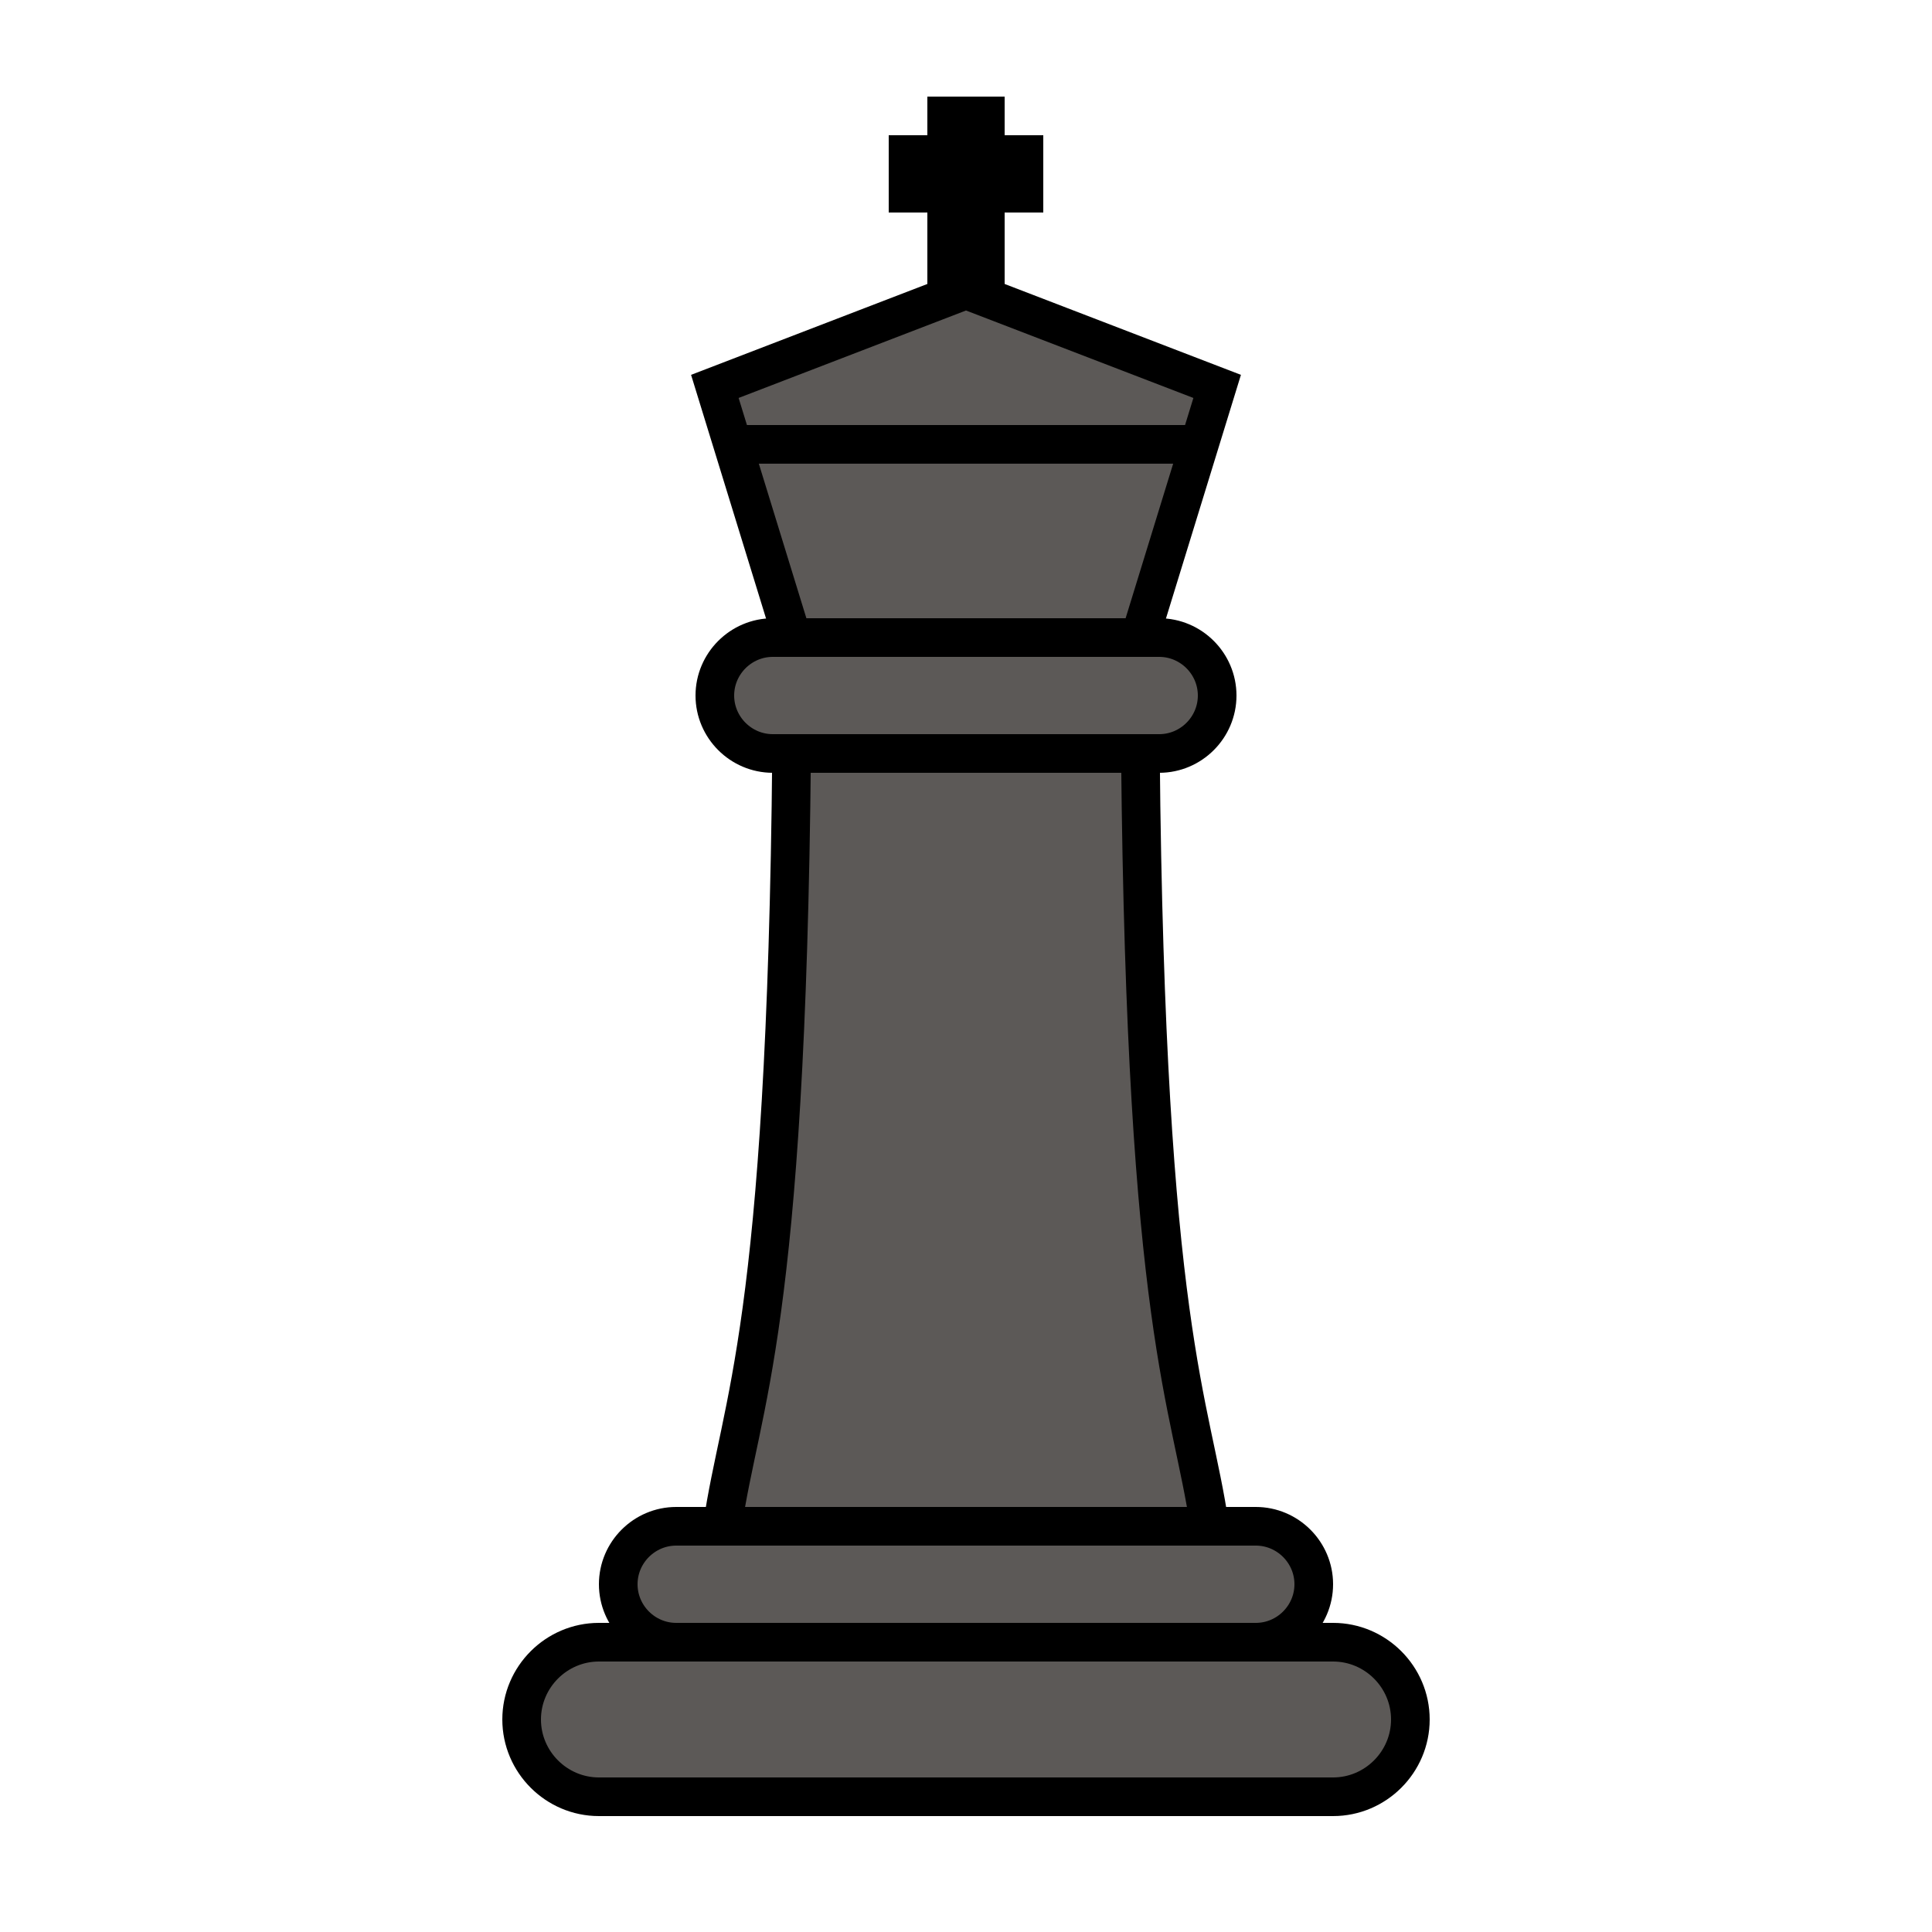
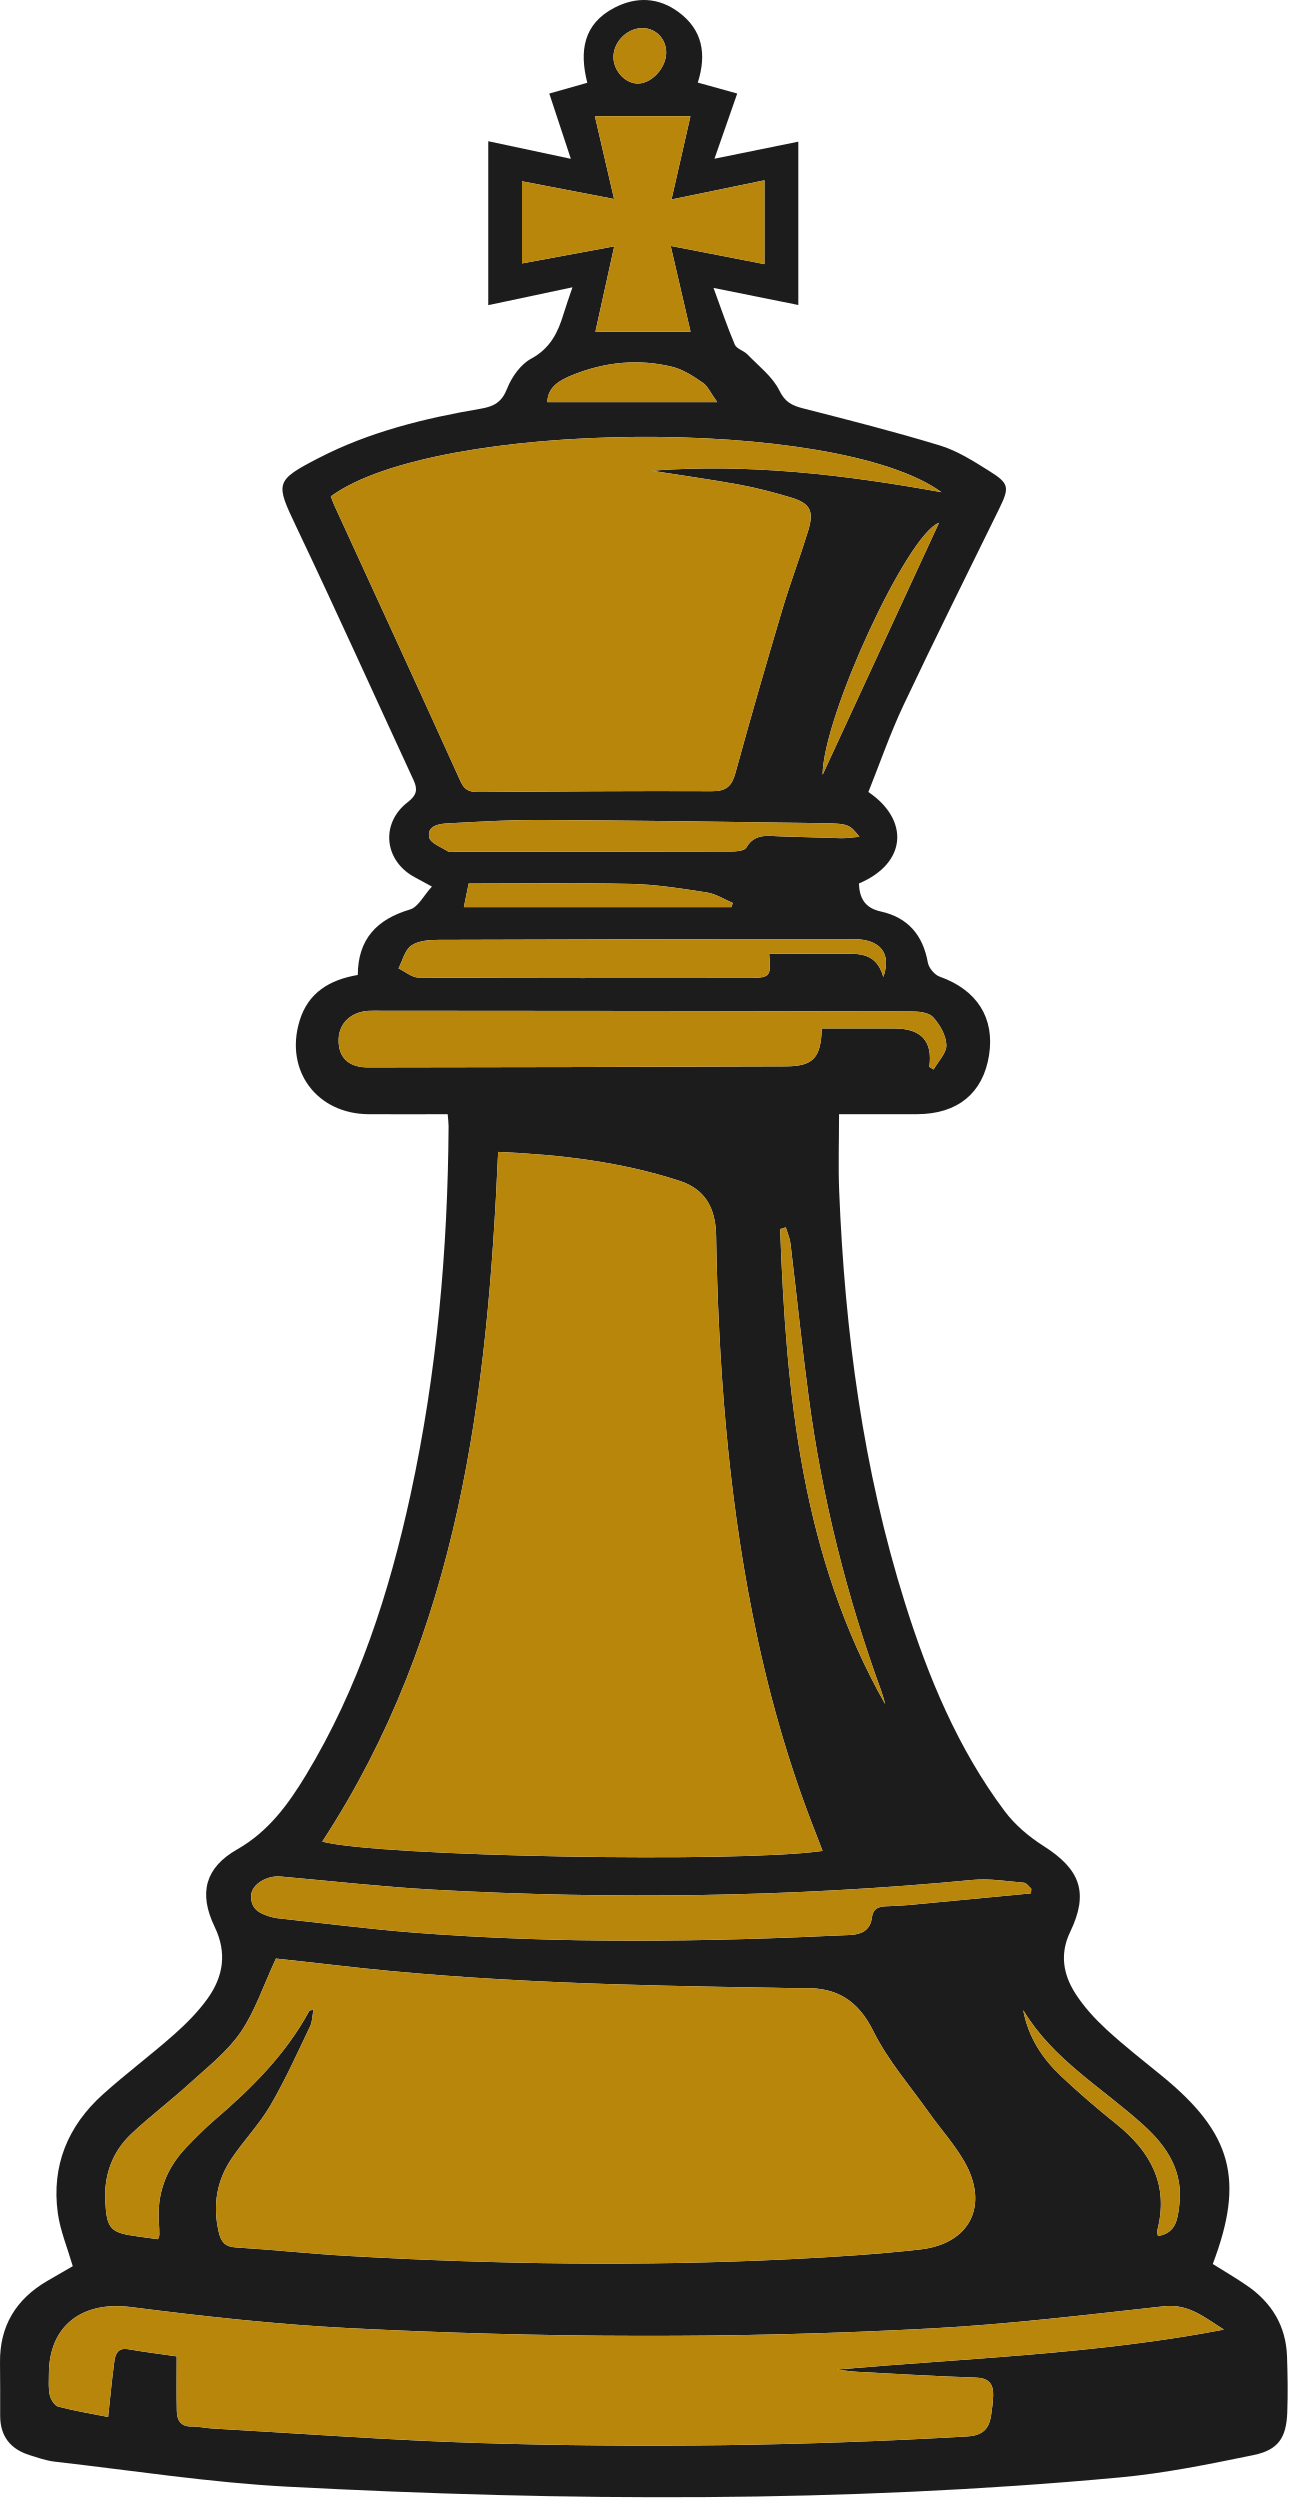
- <svg xmlns="http://www.w3.org/2000/svg" version="1.1" id="Layer_1" width="800px" height="800px" viewBox="0 0 100 100" enable-background="new 0 0 100 100" xml:space="preserve">
-   <g>
-     <g>
-       <path fill="#5c5957" stroke="#000000" stroke-width="2" stroke-miterlimit="10" d="M73,89c0,2.2-1.8,4-4,4H31c-2.2,0-4-1.8-4-4l0,0    c0-2.2,1.8-4,4-4h38C71.2,85,73,86.8,73,89L73,89z" />
-     </g>
-     <g>
-       <path fill="#5c5957" stroke="#000000" stroke-width="2" stroke-miterlimit="10" d="M63,36c0,1.65-1.35,3-3,3H40c-1.65,0-3-1.35-3-3    l0,0c0-1.65,1.35-3,3-3h20C61.65,33,63,34.35,63,36L63,36z" />
-     </g>
-     <g>
-       <path fill="#5c5957" stroke="#000000" stroke-width="2" stroke-miterlimit="10" d="M68,82c0,1.65-1.35,3-3,3H35c-1.65,0-3-1.35-3-3    l0,0c0-1.65,1.35-3,3-3h30C66.65,79,68,80.35,68,82L68,82z" />
-     </g>
-     <polygon fill="#5c5957" stroke="#000000" stroke-width="2" stroke-miterlimit="10" points="63,20 59,33 41,33 37,20 50,15  " />
-     <line fill="#5c5957" stroke="#000000" stroke-width="4" stroke-miterlimit="10" x1="50" y1="15" x2="50" y2="5" />
-     <line fill="#5c5957" stroke="#000000" stroke-width="4" stroke-miterlimit="10" x1="46" y1="9" x2="54" y2="9" />
-     <line fill="#5c5957" stroke="#000000" stroke-width="2" stroke-miterlimit="10" x1="38" y1="23" x2="62" y2="23" />
-     <path fill="#5c5957" stroke="#000000" stroke-width="2" stroke-miterlimit="10" d="M62.61,79c-0.946-6.487-3.306-10.059-3.583-40   H40.973c-0.277,29.941-2.637,33.513-3.583,40H62.61z" />
-   </g>
+ <svg xmlns="http://www.w3.org/2000/svg" viewBox="0 0 389 755" fill="none">
+   <path d="M366.242 683.72c3.44 2.16 7.01 4.23 10.4 6.57 7.46 5.14 11.73 12.19 12.04 21.35.19 5.66.291 11.34.071 16.99-.3 7.6-2.721 11.27-10.181 12.8-13.35 2.74-26.799 5.5-40.349 6.75-83.65 7.74-167.451 7.19-251.22 2.81-23.57-1.23-47.01-4.91-70.49-7.57-2.61-.3-5.18-1.22-7.71-2.02-5.76-1.83-8.76-5.77-8.75-11.89 0-5.33.02-10.67-.05-16-.13-11.04 4.81-19.13 14.22-24.64 2.7-1.58 5.42-3.14 7.75-4.49-1.63-5.61-3.8-10.74-4.52-16.07-1.94-14.26 3.03-26.29 13.63-35.82 6.93-6.23 14.43-11.83 21.42-18.01 3.72-3.29 7.31-6.9 10.19-10.92 4.74-6.62 5.93-13.77 2.14-21.63-4.92-10.22-2.88-17.9 6.8-23.42 9.44-5.38 15.4-13.58 20.77-22.44 15.89-26.25 25.14-55.04 31.6-84.78 7.94-36.6 11.23-73.73 11.47-111.15 0-.98-.14-1.97-.27-3.65-8 0-15.94.04-23.88 0-15.71-.1-25.42-13.24-20.84-28.24 2.59-8.49 9.06-12.37 17.569-13.81.05-10.85 5.75-16.81 15.78-19.78 2.46-.73 4.121-4.2 6.601-6.92-2.68-1.45-3.96-2.15-5.25-2.85-9.2-4.99-10.361-16.25-2.021-22.66 2.71-2.09 3.03-3.81 1.75-6.59-11.8-25.51-23.339-51.14-35.42-76.52-6.32-13.28-6.53-13.94 6.73-20.79 15.411-7.96 32.051-12.02 49.011-14.91 3.88-.66 6.3-1.93 7.9-6.02 1.37-3.51 4.09-7.37 7.29-9.09 5.81-3.14 8.12-7.98 9.82-13.66.71-2.36 1.56-4.68 2.64-7.89-8.79 1.87-16.81 3.57-25.43 5.4V42.65c8.27 1.76 16.13 3.44 24.94 5.31-2.2-6.67-4.24-12.84-6.51-19.71 3.92-1.11 7.51-2.13 11.48-3.25-2.4-9.44-1.28-17.76 8.2-22.67 6.61-3.42 13.3-3.15 19.35 1.31 7.25 5.35 8.57 12.67 5.82 21.3 3.87 1.07 7.61 2.11 11.91 3.31-2.3 6.59-4.41 12.65-6.87 19.68 8.69-1.77 16.67-3.39 25.32-5.15v49.33c-8.41-1.69-16.58-3.34-25.61-5.16 2.26 6.14 4.13 11.72 6.43 17.13.55 1.29 2.7 1.8 3.82 2.96 3.38 3.51 7.57 6.69 9.63 10.89 1.77 3.6 3.88 4.55 7.21 5.41 13.84 3.54 27.699 7.05 41.359 11.22 5.16 1.58 9.95 4.64 14.59 7.53 6.34 3.94 6.42 5.03 3.18 11.66-9.66 19.73-19.49 39.39-28.86 59.25-4.03 8.54-7.119 17.53-10.589 26.19 12.33 8.33 11.769 21.44-2.851 27.62.14 4.38 1.76 7.39 6.56 8.45 8.24 1.81 12.76 7.14 14.25 15.44.29 1.61 2.02 3.7 3.55 4.24 11.28 4 16.73 12.46 14.92 23.81-1.82 11.4-9.49 17.69-21.66 17.73-7.8.02-15.589 0-23.629 0 0 8.07-.26 15.68.04 23.27 1.7 42.27 7.179 83.96 19.899 124.45 7.02 22.34 15.94 43.86 30.07 62.76 3.09 4.13 7.33 7.73 11.72 10.51 11.18 7.08 13.76 14.16 8.05 26.02-3.18 6.62-2.06 12.81 1.56 18.5 2.56 4.02 5.9 7.66 9.42 10.91 5.38 4.96 11.19 9.47 16.86 14.11 21.09 17.26 24.901 31.28 15.241 56.73zM150.443 347.87c-3.22 73.62-11.761 145.11-53.11 208.29 16.779 4.51 125.81 6.51 151.07 2.81-.67-1.76-1.29-3.43-1.95-5.09-8.55-21.57-14.75-43.81-19.24-66.54-7.45-37.71-10.29-75.87-10.95-114.22-.14-8.13-3.2-13.95-11.01-16.49-17.68-5.76-35.95-7.92-54.8-8.75zM47.693 676.24c.24-.69.44-1 .43-1.31 0-1.16-.04-2.33-.13-3.49-.69-8.82 2.11-16.43 8.15-22.81 2.86-3.02 5.83-5.97 8.98-8.68 11.07-9.49 21.27-19.7 28.29-32.69.09-.17.54-.14 1.24-.3-.33 1.78-.3 3.54-.98 4.96-3.86 8.05-7.51 16.24-12.01 23.93-3.34 5.71-8.07 10.6-11.77 16.12-4.47 6.67-5.67 14.07-3.86 21.99.68 2.97 1.79 4.56 5.18 4.76 11.3.69 22.58 1.93 33.879 2.57 44.28 2.53 88.591 3.18 132.901 1.01 13.3-.65 26.619-1.48 39.849-2.96 15.22-1.69 20.981-13.45 13.291-26.71-2.99-5.15-7.061-9.66-10.531-14.55-5.76-8.13-12.479-15.82-16.849-24.65-4.59-9.27-11.01-13.22-20.82-13.01-3 .06-6-.06-9-.11-44.32-.69-88.63-1.67-132.72-6.83-6.54-.77-13.09-1.46-17.87-1.99-3.82 8.21-6.31 15.93-10.71 22.32-4.08 5.91-10.07 10.56-15.48 15.49-5.65 5.16-11.8 9.79-17.38 15.02-5.91 5.54-8.44 12.66-7.97 20.77.47 8.05 1.57 9.2 9.66 10.29 1.97.27 3.94.55 6.21.86zm52.21-526.32c.34.85.649 1.77 1.049 2.65 12.76 27.83 25.581 55.62 38.191 83.51 1.37 3.04 3.31 3.13 5.89 3.11 23.33-.15 46.66-.38 69.98-.25 4.4.02 6-1.56 7.1-5.56 4.53-16.53 9.29-33 14.18-49.42 2.37-7.97 5.35-15.76 7.78-23.72 1.83-6 .58-8.28-5.38-10.04-5.1-1.51-10.26-2.89-15.49-3.84-8.77-1.6-17.62-2.83-26.43-4.21 29.25-2.21 58.06 1.15 87.539 6.49-31.716-23.028-152.943-21.893-184.41 1.28l-.01.01zM53.363 711.6v.018c0 5.962-.09 11.258.04 16.552.06 2.77 1.19 4.71 4.51 4.63 1.98-.05 3.97.47 5.96.58 26.77 1.52 53.53 3.55 80.32 4.39 49.31 1.54 98.609.9 147.879-1.97 4.68-.27 6.6-2.23 7.23-6.34.3-1.97.56-3.96.63-5.95.12-3.56-1.3-5.36-5.28-5.48-11.99-.38-23.96-1.11-35.94-1.75-2.01-.11-4.009-.45-6.019-.68 39.13-3.41 78.279-4.64 116.919-12.06-5.69-3.54-10.579-7.87-18.109-7.04-23.33 2.57-46.671 5.41-70.081 6.68-58.77 3.16-117.589 2.9-176.36-.1-21.92-1.12-43.81-3.58-65.59-6.35-14.63-1.86-24.65 5.59-24.7 20.15 0 2.16-.2 4.4.27 6.47.3 1.32 1.45 3.16 2.57 3.45 4.95 1.3 10.03 2.13 15.04 3.12.65-5.97 1.14-11.4 1.88-16.8.3-2.19 1.06-4.2 4.17-3.66 4.887.849 9.824 1.459 14.66 2.158l.01.002zm257.979-139.8c.04-.46.08-.92.11-1.39-.73-.63-1.41-1.75-2.19-1.82-5.18-.44-10.44-1.34-15.55-.85-54.17 5.21-108.419 5.94-162.719 2.95-15.45-.85-30.85-2.62-46.27-3.98-4.08-.36-8.62 2.3-8.85 5.56-.33 4.53 2.99 5.87 6.56 6.78.8.2 1.64.3 2.47.38 13.41 1.44 26.789 3.18 40.219 4.23 43.92 3.42 87.87 2.82 131.83.68 3.5-.17 5.901-1.68 6.331-5.11.37-2.93 2.02-3.45 4.38-3.54 2.33-.09 4.659-.18 6.979-.39 12.23-1.14 24.47-2.33 36.7-3.5m-30.67-249.6c.42.26.851.52 1.271.78 1.39-2.47 3.949-4.98 3.859-7.41-.1-2.89-1.969-6.14-4.019-8.39-1.28-1.41-4.281-1.72-6.521-1.72-54.16-.14-108.319-.16-162.479-.21-.67 0-1.34 0-2 .07-5.35.57-8.691 4.2-8.521 9.25s3.18 7.8 8.97 7.79c41.99-.06 83.991-.15 125.981-.32 8.41-.03 10.69-2.52 10.96-11.44 7.29 0 14.599.02 21.909 0q12.2-.03 10.57 11.59zm-72.129-222.04c-1.9-8.2-3.85-16.61-6-25.9l3.015.586c9.072 1.763 17.075 3.32 25.315 4.924V54.45l-7.343 1.515a41801 41801 0 0 1-20.737 4.275c2.04-8.95 3.82-16.78 5.72-25.14h-28.85a71602 71602 0 0 1 5.79 25c-10.16-1.96-19-3.66-27.81-5.35v24.8c9.11-1.69 17.7-3.28 27.86-5.16-1.996 9.05-3.758 17.032-5.495 24.894l-.195.886h28.74zm58.219 194.9.006-.016c2.539-7.26-1.001-11.424-9.066-11.424-41.81-.04-83.619.06-125.419.23-2.75.01-6.01.26-8.1 1.74-1.93 1.36-2.61 4.51-3.83 6.87 2.02.97 4.04 2.76 6.07 2.77 32.81.18 65.63.15 98.44.11 7.99 0 7.99-.1 7.44-7.29 7.14 0 14.3.04 21.45-.01 5.366-.04 10.902-.599 13.015 7.004l.004.016zm-7.22-42.35c-2.85-3.63-3.349-3.99-10.539-4.1-28.66-.42-57.31-.82-85.97-.98-9.32-.05-18.65.56-27.97 1.04-2.67.14-6.15.79-5.43 4.23.37 1.75 3.64 2.93 5.69 4.24.48.31 1.31.1 1.97.1 27.83 0 55.66 0 83.49-.08 1.58 0 4.03-.2 4.58-1.16 2.61-4.54 6.72-3.49 10.59-3.41 6 .13 11.99.42 17.99.54 1.72.04 3.439-.24 5.599-.42m7.79 261.96c-.35-1.21-.64-2.46-1.07-3.64-10.61-28.99-18.019-58.79-22.079-89.38-2.04-15.33-3.6-30.72-5.46-46.07-.2-1.67-.93-3.28-1.41-4.92-.57.17-1.14.35-1.71.52 1.82 49.71 6.449 98.81 31.729 143.49M140.083 273.96h80.78c.15-.42.29-.84.44-1.26-2.6-1.09-5.12-2.75-7.83-3.17l-1.012-.157c-7.209-1.121-14.478-2.251-21.738-2.423-16.4-.38-32.82-.12-49.18-.12l-.517 2.522zm76.53-152.5-.01-.01c-2.035-2.834-2.852-4.832-4.34-5.85-2.83-1.94-5.88-3.98-9.14-4.79-10.3-2.55-20.52-1.49-30.32 2.49-3.66 1.49-7.4 3.49-7.51 8.15h51.31zm133.11 553.81c5.407-.846 5.924-5.154 6.39-9.033l.039-.327c1.21-10.04-3.599-17.56-10.709-24.02-12.42-11.3-27.461-19.84-36.431-34.82 1.51 8.08 5.731 14.56 11.491 19.98 5.33 5.01 10.889 9.79 16.589 14.36 10.48 8.39 16 18.53 12.39 32.27-.11.43.13.95.23 1.61zm-101.3-441.29c11.84-25.63 23.459-50.8 35.149-76.09-9.54 3.43-34.999 58.44-35.149 76.09M194.203 8.49c-4.53-.12-8.71 3.82-8.93 8.4-.2 4.1 3.18 8.11 7.03 8.33 4.2.24 8.75-4.44 8.88-9.14.11-4.15-2.94-7.48-6.97-7.58z" fill="#1c1c1c" />
+   <path d="M53.363 711.6v.018a716 716 0 0 0-4.308-.604c-3.44-.476-6.91-.956-10.352-1.554-3.11-.54-3.87 1.47-4.17 3.66-.525 3.828-.924 7.672-1.344 11.712-.172 1.659-.347 3.35-.536 5.088-1.3-.257-2.605-.503-3.91-.75-3.728-.703-7.465-1.407-11.13-2.37-1.12-.29-2.27-2.13-2.57-3.45-.363-1.595-.327-3.292-.291-4.974.01-.501.02-1.001.02-1.496.05-14.56 10.07-22.01 24.7-20.15 21.78 2.77 43.67 5.23 65.59 6.35 58.771 3 117.59 3.26 176.36.1 20.001-1.085 39.95-3.316 59.886-5.546q5.097-.571 10.195-1.134c6.322-.697 10.784 2.244 15.421 5.301.885.584 1.776 1.171 2.688 1.739-28.615 5.495-57.51 7.595-86.469 9.7-10.145.737-20.299 1.475-30.451 2.36.654.074 1.306.161 1.958.247 1.354.179 2.706.359 4.062.433q3.692.198 7.38.402c9.518.523 19.033 1.046 28.561 1.348 3.98.12 5.399 1.92 5.279 5.48-.07 1.99-.33 3.98-.63 5.95-.63 4.11-2.549 6.07-7.23 6.34-49.27 2.87-98.57 3.51-147.88 1.97-18.755-.588-37.495-1.76-56.235-2.931a4223 4223 0 0 0-24.084-1.459c-.834-.046-1.668-.164-2.501-.282-1.155-.164-2.31-.327-3.46-.298-3.32.08-4.45-1.86-4.51-4.63-.09-3.724-.074-7.449-.055-11.405.008-1.669.015-3.378.015-5.147l.01.002z" fill="#b8860b" />
+   <path fill-rule="evenodd" clip-rule="evenodd" d="M48.039 675.343c-.08.22-.206.493-.346.897h-.02c-1.229-.168-2.37-.327-3.47-.48-.932-.13-1.837-.256-2.74-.38-8.09-1.09-9.19-2.24-9.66-10.29-.47-8.11 2.06-15.23 7.97-20.77 2.967-2.782 6.096-5.393 9.224-8.005 2.755-2.3 5.51-4.599 8.156-7.015 1.146-1.045 2.318-2.076 3.492-3.11 4.37-3.847 8.772-7.722 11.987-12.38 3.026-4.394 5.149-9.417 7.421-14.796 1.033-2.443 2.096-4.96 3.29-7.524 1.376.152 2.9.318 4.529.496 4.024.438 8.685.946 13.341 1.494 44.089 5.16 88.399 6.14 132.719 6.83q1.261.022 2.522.053c2.159.05 4.319.1 6.478.057 9.81-.21 16.23 3.74 20.82 13.01 3.116 6.296 7.427 12.012 11.733 17.722 1.732 2.298 3.464 4.595 5.117 6.928 1.257 1.77 2.592 3.491 3.926 5.211 2.35 3.029 4.697 6.053 6.604 9.339 7.69 13.26 1.93 25.02-13.29 26.71-13.23 1.48-26.55 2.31-39.85 2.96-44.31 2.17-88.62 1.52-132.9-1.01-5.894-.334-11.783-.831-17.672-1.328-5.401-.456-10.802-.912-16.207-1.242-3.39-.2-4.5-1.79-5.18-4.76-1.81-7.92-.61-15.32 3.86-21.99 1.585-2.365 3.36-4.615 5.132-6.863 2.365-2.998 4.728-5.994 6.637-9.257 3.588-6.132 6.636-12.581 9.68-19.024a928 928 0 0 1 2.33-4.906c.461-.962.596-2.08.738-3.255.067-.559.136-1.131.243-1.705-.265.06-.494.094-.682.121-.308.045-.503.073-.559.179-7.02 12.99-17.22 23.2-28.29 32.69-3.15 2.71-6.12 5.66-8.98 8.68-6.04 6.38-8.84 13.99-8.15 22.81.09 1.16.13 2.33.13 3.49.005.128-.027.257-.084.413m308.075-9.106c-.466 3.879-.983 8.187-6.391 9.033l-.01.02c-.034-.229-.086-.441-.134-.638-.09-.372-.167-.691-.096-.972 3.61-13.74-1.909-23.88-12.39-32.27-5.699-4.57-11.259-9.35-16.589-14.36-5.761-5.42-9.981-11.9-11.49-19.98 6.273 10.476 15.515 17.803 24.753 25.126 3.972 3.149 7.943 6.296 11.677 9.694 7.109 6.46 11.919 13.98 10.71 24.02zm-44.661-95.827c-.03.47-.069.93-.11 1.39l-10.31.989a9150 9150 0 0 1-26.389 2.511c-2.32.21-4.651.3-6.98.39-2.361.09-4.01.61-4.38 3.54-.431 3.43-2.831 4.94-6.331 5.11-43.96 2.14-87.91 2.74-131.83-.68-9.352-.732-18.68-1.797-28.011-2.863-4.068-.465-8.137-.93-12.208-1.367-.83-.08-1.67-.18-2.47-.38-3.57-.91-6.89-2.25-6.56-6.78.23-3.26 4.77-5.92 8.85-5.56 4.751.419 9.502.877 14.252 1.335 10.664 1.028 21.329 2.057 32.017 2.645 54.3 2.99 108.55 2.26 162.72-2.95 3.847-.369 7.778.05 11.695.467 1.288.137 2.574.274 3.856.383.53.047 1.014.581 1.5 1.116.228.251.456.502.689.704m-44.432-56.867q.152.566.312 1.127c-25.28-44.68-29.91-93.78-31.73-143.49.57-.17 1.14-.35 1.71-.52.155.526.334 1.049.514 1.573.38 1.106.761 2.213.896 3.347a2341 2341 0 0 1 2.059 17.736c1.073 9.452 2.147 18.904 3.401 28.334 4.06 30.59 11.47 60.39 22.081 89.38.297.816.527 1.666.757 2.513m14.922-190.563c-.42-.26-.85-.52-1.27-.78l-.02-.01q1.63-11.62-10.57-11.59c-4.874.013-9.749.009-14.618.004l-7.292-.004c-.27 8.92-2.55 11.41-10.96 11.44-41.989.17-83.99.26-125.98.32-5.79.01-8.8-2.74-8.97-7.79s3.17-8.68 8.521-9.25c.659-.07 1.329-.07 2-.07q16.274.015 32.548.027c43.311.036 86.621.071 129.931.183 2.24 0 5.24.31 6.521 1.72 2.049 2.25 3.919 5.5 4.019 8.39.063 1.687-1.152 3.413-2.366 5.137-.534.759-1.069 1.518-1.494 2.273m-24.24-39.36c8.065 0 11.605 4.164 9.066 11.424-1.987-7.148-6.999-7.082-12.051-7.015l-.964.011c-4.952.034-9.908.026-14.86.017q-3.297-.006-6.591-.007c.55 7.19.55 7.29-7.44 7.29-32.81.04-65.63.07-98.44-.11-1.391-.007-2.777-.85-4.163-1.692-.635-.387-1.271-.773-1.907-1.078.371-.716.691-1.505 1.012-2.294.736-1.813 1.474-3.629 2.818-4.576 2.091-1.48 5.351-1.73 8.101-1.74 41.8-.17 83.609-.27 125.419-.23m-36.84-9.66h-80.779l.943-4.608.517-2.522c4.723 0 9.452-.022 14.184-.044 11.656-.053 23.331-.106 34.995.164 7.26.172 14.529 1.302 21.737 2.422l1.013.158c1.861.288 3.631 1.16 5.399 2.032.808.398 1.616.796 2.431 1.138l-.218.627q-.109.317-.222.633m28.14-25.35c7.19.11 7.69.47 10.54 4.1-.676.056-1.309.122-1.913.185-1.324.139-2.505.262-3.687.235-3.09-.062-6.178-.169-9.267-.276a666 666 0 0 0-8.723-.264 48 48 0 0 1-1.728-.078c-3.325-.191-6.638-.38-8.862 3.488-.55.96-3 1.16-4.579 1.16-27.831.08-55.661.08-83.49.08-.189 0-.391.017-.595.034-.51.043-1.032.087-1.376-.134-.552-.353-1.193-.697-1.843-1.045-1.759-.943-3.576-1.917-3.847-3.195-.719-3.44 2.761-4.09 5.43-4.23q2.296-.119 4.592-.244c7.792-.419 15.589-.838 23.379-.796 28.659.16 57.31.56 85.969.98m-148.749-97.779a46 46 0 0 0-.35-.909c31.467-23.172 152.693-24.31 184.409-1.282-29.479-5.34-58.289-8.7-87.539-6.49 2.555.4 5.113.788 7.672 1.175 6.264.949 12.531 1.899 18.758 3.035 5.229.95 10.39 2.33 15.49 3.84 5.96 1.76 7.21 4.04 5.38 10.04-1.155 3.782-2.434 7.527-3.713 11.27-1.412 4.134-2.824 8.267-4.067 12.45-4.89 16.42-9.65 32.89-14.181 49.42-1.099 4-2.699 5.58-7.099 5.56-19.082-.106-38.169.028-57.258.163q-6.362.046-12.722.087c-2.58.02-4.52-.07-5.89-3.11-9.656-21.355-19.434-42.651-29.214-63.951q-4.49-9.777-8.976-19.559a28 28 0 0 1-.7-1.739m160.271 56.95-12.102 26.199c.151-17.65 25.61-72.66 35.15-76.09a166971 166971 0 0 0-23.048 49.891m-45.675-88.971c.494.778 1.055 1.663 1.763 2.65l-.01-.01h-51.309c.11-4.66 3.85-6.66 7.509-8.15 9.8-3.98 20.021-5.04 30.32-2.49 3.261.81 6.31 2.85 9.141 4.79.972.665 1.659 1.749 2.586 3.21m-12.306-44.55c2.15 9.29 4.1 17.7 6 25.9l.009.01h-28.74l.353-1.597c1.686-7.634 3.403-15.406 5.338-24.183-10.16 1.88-18.75 3.47-27.86 5.16v-24.8c8.81 1.69 17.65 3.39 27.81 5.35l-.201-.868c-1.949-8.42-3.704-16-5.589-24.132h28.85c-1.901 8.36-3.68 16.19-5.72 25.14 7.307-1.504 14.022-2.89 20.737-4.275l7.342-1.515v25.32c-8.239-1.605-16.242-3.16-25.314-4.924zm-17.27-57.37c.22-4.58 4.4-8.52 8.93-8.4l.01.01c4.03.1 7.08 3.43 6.97 7.58-.13 4.7-4.68 9.38-8.88 9.14-3.85-.22-7.23-4.23-7.03-8.33m-87.94 539.27c41.349-63.18 49.89-134.67 53.11-208.29l.01.01c18.849.83 37.12 2.99 54.8 8.75 7.809 2.54 10.869 8.36 11.01 16.49.659 38.35 3.5 76.51 10.95 114.22 4.49 22.73 10.69 44.97 19.24 66.54.483 1.216.945 2.437 1.421 3.695l.529 1.395c-25.26 3.7-134.291 1.7-151.07-2.81" fill="#b8860b" />
</svg>
